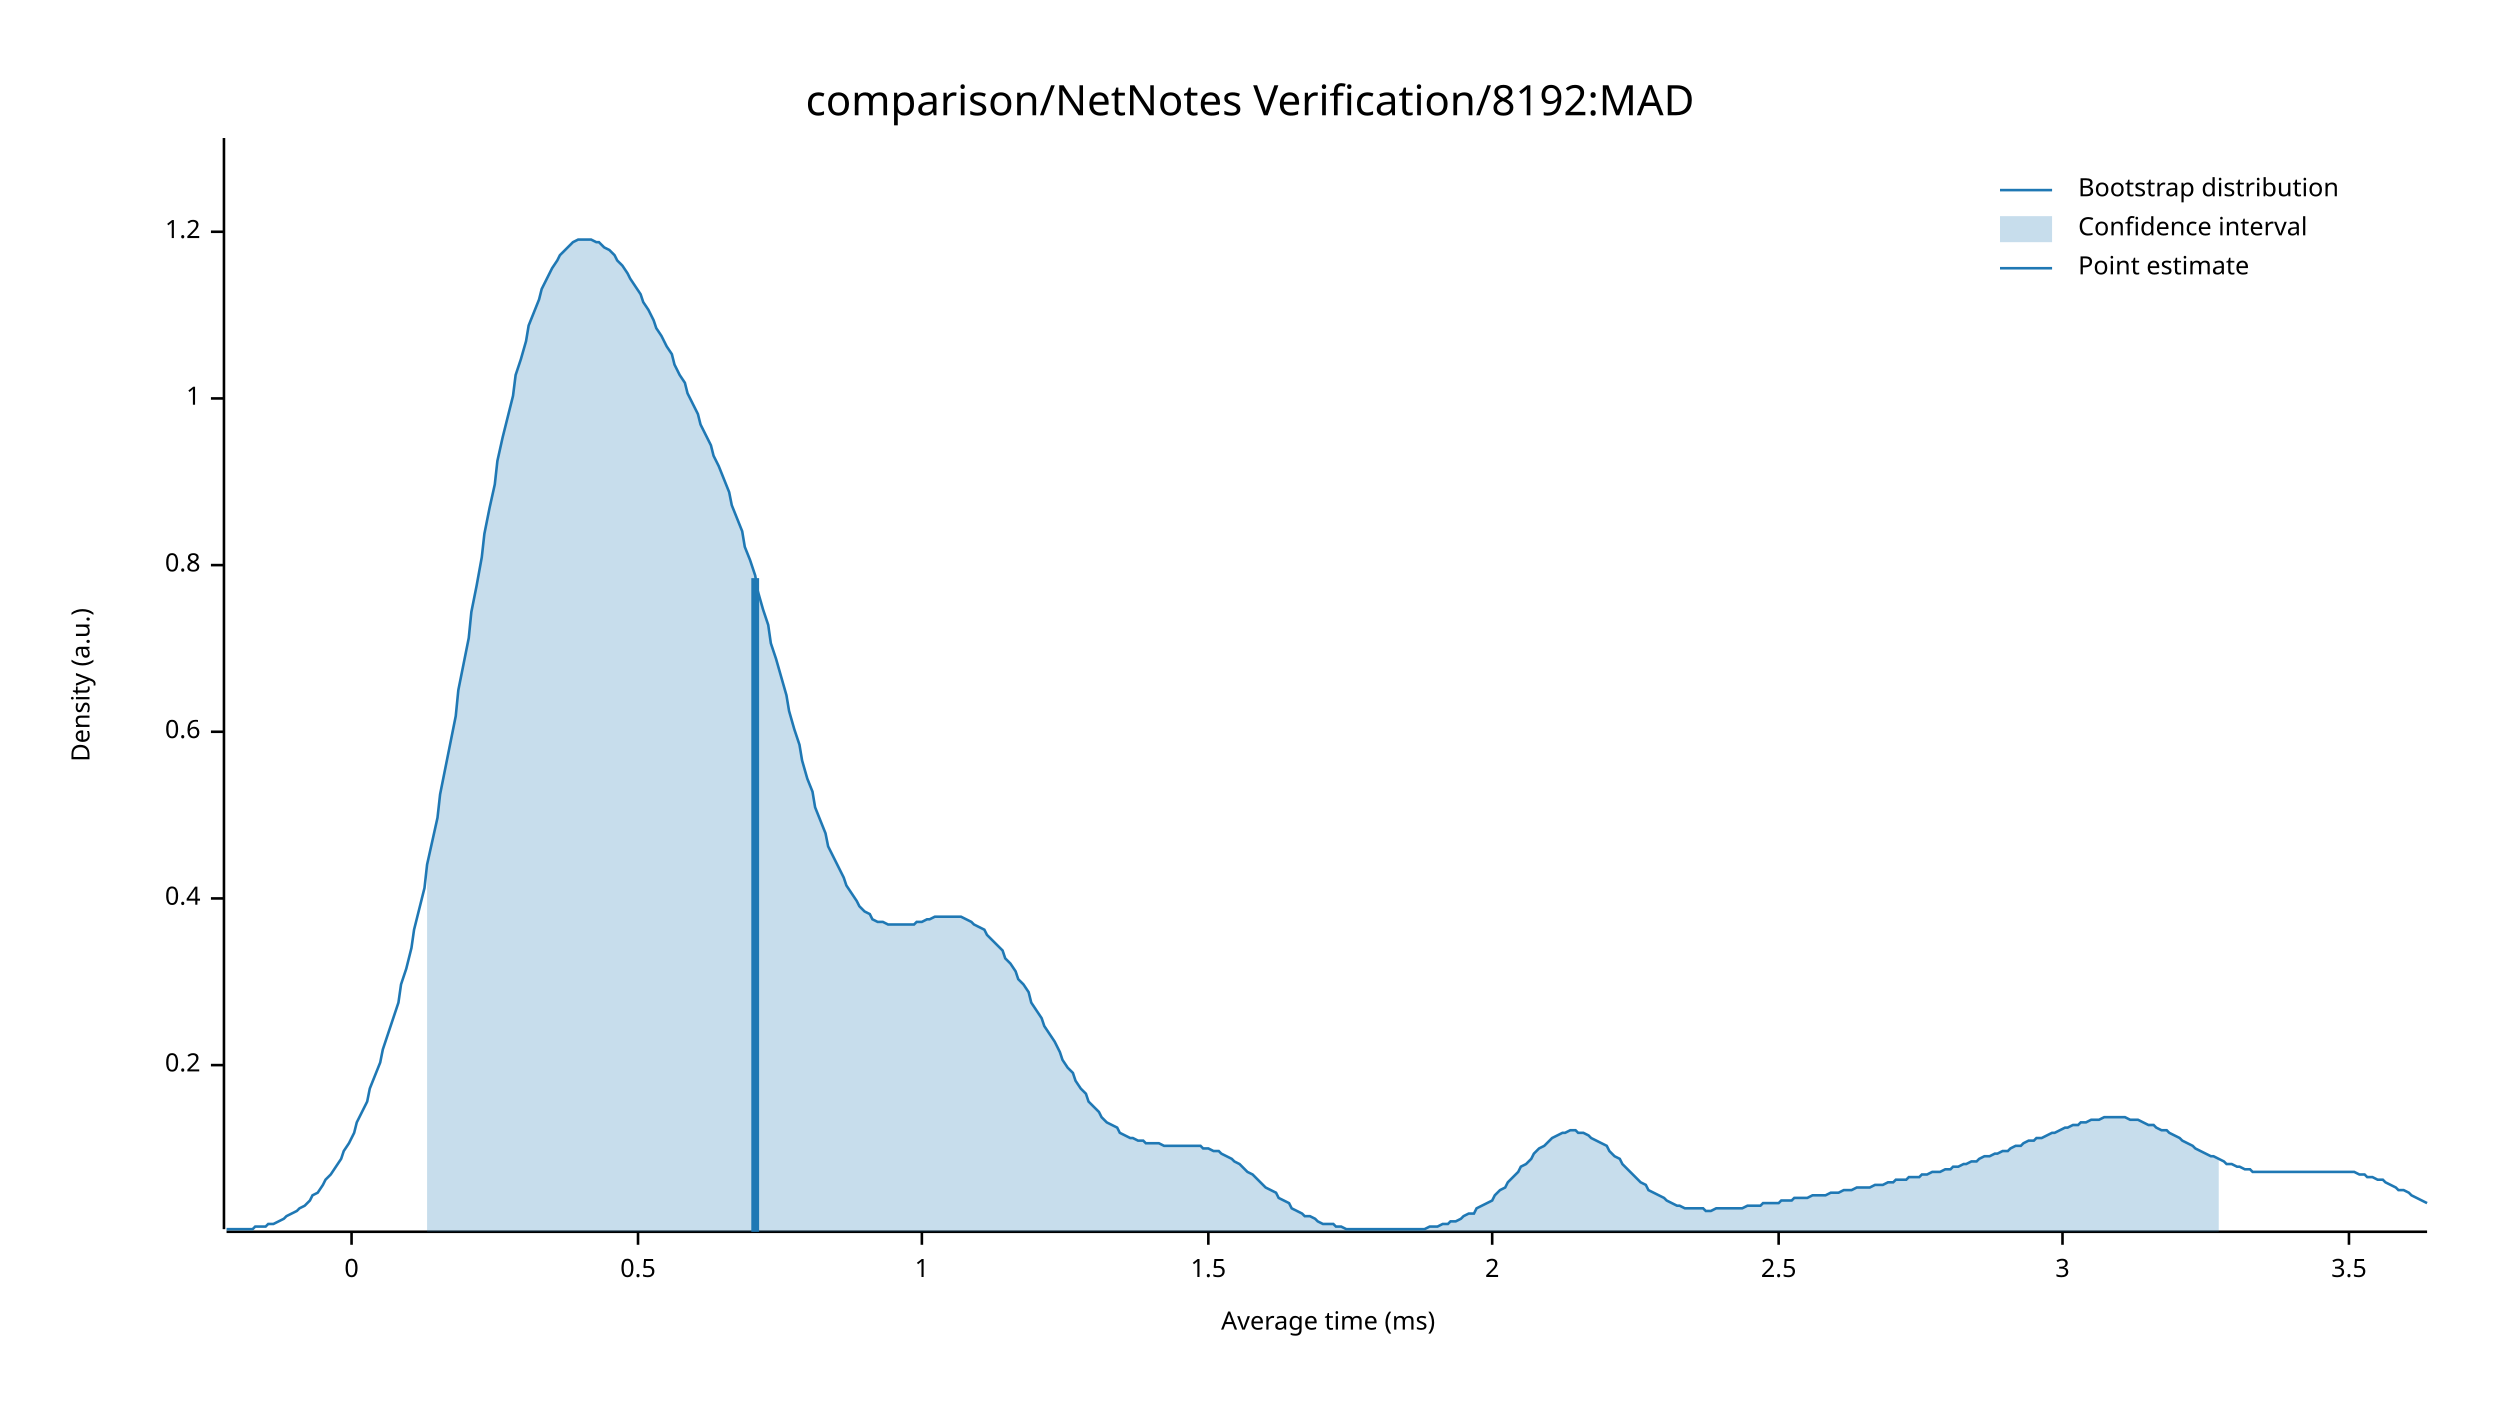
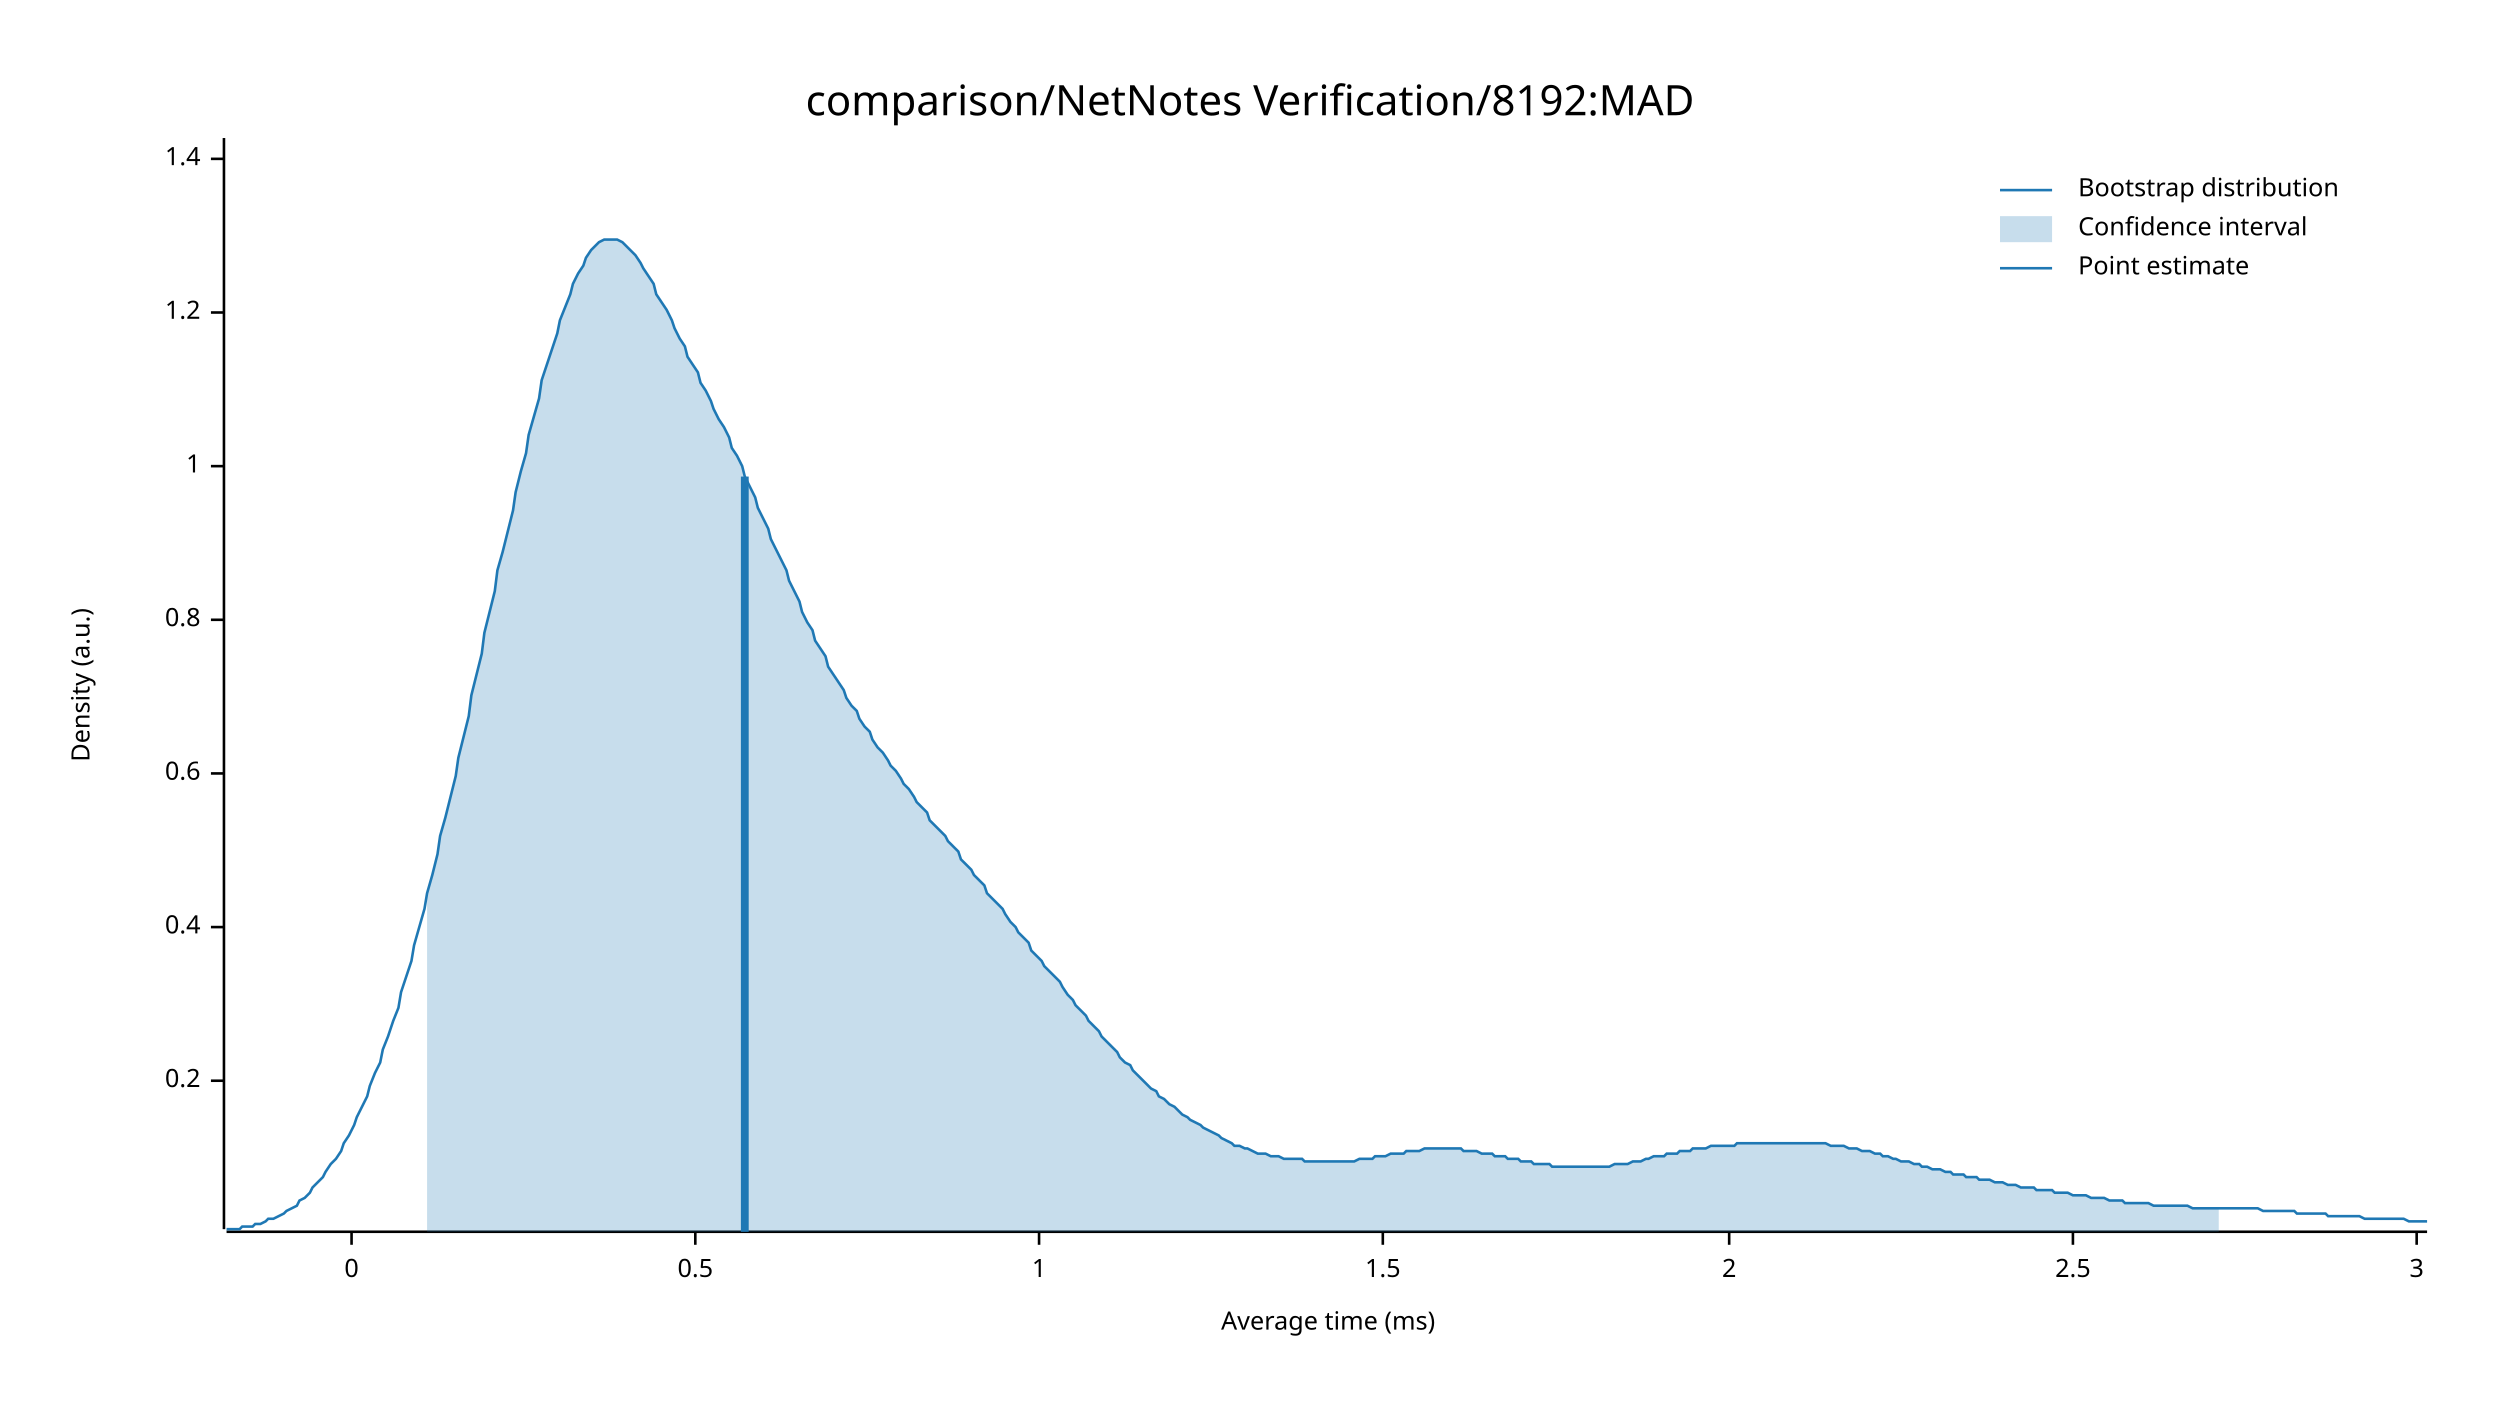
<svg xmlns="http://www.w3.org/2000/svg" width="960" height="540" viewBox="0 0 960 540">
  <text x="480" y="32" dy="0.76em" text-anchor="middle" font-family="sans-serif" font-size="16.129" opacity="1" fill="#000000">
comparison/NetNotes Verification/8192:MAD
</text>
  <text x="27" y="263" dy="0.76em" text-anchor="middle" font-family="sans-serif" font-size="9.677" opacity="1" fill="#000000" transform="rotate(270, 27, 263)">
Density (a.u.)
</text>
  <text x="510" y="513" dy="-0.5ex" text-anchor="middle" font-family="sans-serif" font-size="9.677" opacity="1" fill="#000000">
Average time (ms)
</text>
  <polyline fill="none" opacity="1" stroke="#000000" stroke-width="1" points="86,53 86,472 " />
-   <text x="77" y="409" dy="0.5ex" text-anchor="end" font-family="sans-serif" font-size="9.677" opacity="1" fill="#000000">
+   <text x="77" y="415" dy="0.5ex" text-anchor="end" font-family="sans-serif" font-size="9.677" opacity="1" fill="#000000">
0.2
</text>
-   <polyline fill="none" opacity="1" stroke="#000000" stroke-width="1" points="81,409 86,409 " />
-   <text x="77" y="345" dy="0.5ex" text-anchor="end" font-family="sans-serif" font-size="9.677" opacity="1" fill="#000000">
+   <polyline fill="none" opacity="1" stroke="#000000" stroke-width="1" points="81,415 86,415 " />
+   <text x="77" y="356" dy="0.5ex" text-anchor="end" font-family="sans-serif" font-size="9.677" opacity="1" fill="#000000">
0.4
</text>
-   <polyline fill="none" opacity="1" stroke="#000000" stroke-width="1" points="81,345 86,345 " />
-   <text x="77" y="281" dy="0.5ex" text-anchor="end" font-family="sans-serif" font-size="9.677" opacity="1" fill="#000000">
+   <polyline fill="none" opacity="1" stroke="#000000" stroke-width="1" points="81,356 86,356 " />
+   <text x="77" y="297" dy="0.5ex" text-anchor="end" font-family="sans-serif" font-size="9.677" opacity="1" fill="#000000">
0.6
</text>
-   <polyline fill="none" opacity="1" stroke="#000000" stroke-width="1" points="81,281 86,281 " />
-   <text x="77" y="217" dy="0.5ex" text-anchor="end" font-family="sans-serif" font-size="9.677" opacity="1" fill="#000000">
+   <polyline fill="none" opacity="1" stroke="#000000" stroke-width="1" points="81,297 86,297 " />
+   <text x="77" y="238" dy="0.5ex" text-anchor="end" font-family="sans-serif" font-size="9.677" opacity="1" fill="#000000">
0.8
</text>
-   <polyline fill="none" opacity="1" stroke="#000000" stroke-width="1" points="81,217 86,217 " />
-   <text x="77" y="153" dy="0.5ex" text-anchor="end" font-family="sans-serif" font-size="9.677" opacity="1" fill="#000000">
+   <polyline fill="none" opacity="1" stroke="#000000" stroke-width="1" points="81,238 86,238 " />
+   <text x="77" y="179" dy="0.5ex" text-anchor="end" font-family="sans-serif" font-size="9.677" opacity="1" fill="#000000">
1
</text>
-   <polyline fill="none" opacity="1" stroke="#000000" stroke-width="1" points="81,153 86,153 " />
-   <text x="77" y="89" dy="0.5ex" text-anchor="end" font-family="sans-serif" font-size="9.677" opacity="1" fill="#000000">
+   <polyline fill="none" opacity="1" stroke="#000000" stroke-width="1" points="81,179 86,179 " />
+   <text x="77" y="120" dy="0.5ex" text-anchor="end" font-family="sans-serif" font-size="9.677" opacity="1" fill="#000000">
1.2
</text>
-   <polyline fill="none" opacity="1" stroke="#000000" stroke-width="1" points="81,89 86,89 " />
+   <polyline fill="none" opacity="1" stroke="#000000" stroke-width="1" points="81,120 86,120 " />
+   <text x="77" y="61" dy="0.5ex" text-anchor="end" font-family="sans-serif" font-size="9.677" opacity="1" fill="#000000">
+ 1.4
+ </text>
+   <polyline fill="none" opacity="1" stroke="#000000" stroke-width="1" points="81,61 86,61 " />
  <polyline fill="none" opacity="1" stroke="#000000" stroke-width="1" points="87,473 932,473 " />
  <text x="135" y="483" dy="0.76em" text-anchor="middle" font-family="sans-serif" font-size="9.677" opacity="1" fill="#000000">
0
</text>
  <polyline fill="none" opacity="1" stroke="#000000" stroke-width="1" points="135,473 135,478 " />
-   <text x="245" y="483" dy="0.76em" text-anchor="middle" font-family="sans-serif" font-size="9.677" opacity="1" fill="#000000">
+   <text x="267" y="483" dy="0.76em" text-anchor="middle" font-family="sans-serif" font-size="9.677" opacity="1" fill="#000000">
0.5
</text>
-   <polyline fill="none" opacity="1" stroke="#000000" stroke-width="1" points="245,473 245,478 " />
-   <text x="354" y="483" dy="0.76em" text-anchor="middle" font-family="sans-serif" font-size="9.677" opacity="1" fill="#000000">
+   <polyline fill="none" opacity="1" stroke="#000000" stroke-width="1" points="267,473 267,478 " />
+   <text x="399" y="483" dy="0.76em" text-anchor="middle" font-family="sans-serif" font-size="9.677" opacity="1" fill="#000000">
1
</text>
-   <polyline fill="none" opacity="1" stroke="#000000" stroke-width="1" points="354,473 354,478 " />
-   <text x="464" y="483" dy="0.76em" text-anchor="middle" font-family="sans-serif" font-size="9.677" opacity="1" fill="#000000">
+   <polyline fill="none" opacity="1" stroke="#000000" stroke-width="1" points="399,473 399,478 " />
+   <text x="531" y="483" dy="0.76em" text-anchor="middle" font-family="sans-serif" font-size="9.677" opacity="1" fill="#000000">
1.5
</text>
-   <polyline fill="none" opacity="1" stroke="#000000" stroke-width="1" points="464,473 464,478 " />
-   <text x="573" y="483" dy="0.76em" text-anchor="middle" font-family="sans-serif" font-size="9.677" opacity="1" fill="#000000">
+   <polyline fill="none" opacity="1" stroke="#000000" stroke-width="1" points="531,473 531,478 " />
+   <text x="664" y="483" dy="0.76em" text-anchor="middle" font-family="sans-serif" font-size="9.677" opacity="1" fill="#000000">
2
</text>
-   <polyline fill="none" opacity="1" stroke="#000000" stroke-width="1" points="573,473 573,478 " />
-   <text x="683" y="483" dy="0.76em" text-anchor="middle" font-family="sans-serif" font-size="9.677" opacity="1" fill="#000000">
+   <polyline fill="none" opacity="1" stroke="#000000" stroke-width="1" points="664,473 664,478 " />
+   <text x="796" y="483" dy="0.76em" text-anchor="middle" font-family="sans-serif" font-size="9.677" opacity="1" fill="#000000">
2.5
</text>
-   <polyline fill="none" opacity="1" stroke="#000000" stroke-width="1" points="683,473 683,478 " />
-   <text x="792" y="483" dy="0.76em" text-anchor="middle" font-family="sans-serif" font-size="9.677" opacity="1" fill="#000000">
+   <polyline fill="none" opacity="1" stroke="#000000" stroke-width="1" points="796,473 796,478 " />
+   <text x="928" y="483" dy="0.76em" text-anchor="middle" font-family="sans-serif" font-size="9.677" opacity="1" fill="#000000">
3
</text>
-   <polyline fill="none" opacity="1" stroke="#000000" stroke-width="1" points="792,473 792,478 " />
-   <text x="902" y="483" dy="0.76em" text-anchor="middle" font-family="sans-serif" font-size="9.677" opacity="1" fill="#000000">
- 3.5
- </text>
-   <polyline fill="none" opacity="1" stroke="#000000" stroke-width="1" points="902,473 902,478 " />
-   <polyline fill="none" opacity="1" stroke="#1F78B4" stroke-width="1" points="87,472 88,472 90,472 92,472 93,472 95,472 97,472 98,471 100,471 102,471 103,470 105,470 107,469 109,468 110,467 112,466 114,465 115,464 117,463 119,461 120,459 122,458 124,455 125,453 127,451 129,448 131,445 132,442 134,439 136,435 137,431 139,427 141,423 142,418 144,413 146,408 147,403 149,397 151,391 153,385 154,378 156,372 158,364 159,357 161,349 163,341 164,332 166,323 168,314 169,305 171,295 173,285 175,275 176,265 178,255 180,245 181,235 183,225 185,214 186,205 188,195 190,186 191,177 193,168 195,160 197,152 198,144 200,138 202,131 203,125 205,120 207,115 208,111 210,107 212,103 214,100 215,98 217,96 219,94 220,93 222,92 224,92 225,92 227,92 229,93 230,93 232,95 234,96 236,98 237,100 239,102 241,105 242,107 244,110 246,113 247,116 249,119 251,123 252,126 254,129 256,133 258,136 259,140 261,144 263,147 264,151 266,155 268,159 269,163 271,167 273,171 274,175 276,179 278,184 280,189 281,194 283,199 285,204 286,210 288,215 290,221 291,227 293,234 295,240 296,247 298,253 300,260 302,267 303,273 305,280 307,286 308,292 310,299 312,304 313,310 315,315 317,320 318,325 320,329 322,333 324,337 325,340 327,343 329,346 330,348 332,350 334,351 335,353 337,354 339,354 341,355 342,355 344,355 346,355 347,355 349,355 351,355 352,354 354,354 356,353 357,353 359,352 361,352 363,352 364,352 366,352 368,352 369,352 371,353 373,354 374,355 376,356 378,357 379,359 381,361 383,363 385,365 386,368 388,370 390,373 391,376 393,378 395,381 396,385 398,388 400,391 401,394 403,397 405,400 407,404 408,407 410,410 412,412 413,415 415,418 417,420 418,423 420,425 422,427 423,429 425,431 427,432 429,433 430,435 432,436 434,437 435,437 437,438 439,438 440,439 442,439 444,439 445,439 447,440 449,440 451,440 452,440 454,440 456,440 457,440 459,440 461,440 462,441 464,441 466,442 468,442 469,443 471,444 473,445 474,446 476,447 478,449 479,450 481,451 483,453 484,454 486,456 488,457 490,458 491,460 493,461 495,462 496,464 498,465 500,466 501,467 503,467 505,468 506,469 508,470 510,470 512,470 513,471 515,471 517,472 518,472 520,472 522,472 523,472 525,472 527,472 528,472 530,472 532,472 534,472 535,472 537,472 539,472 540,472 542,472 544,472 545,472 547,472 549,471 550,471 552,471 554,470 556,470 557,469 559,469 561,468 562,467 564,466 566,466 567,464 569,463 571,462 573,461 574,459 576,457 578,456 579,454 581,452 583,450 584,448 586,447 588,445 589,443 591,441 593,440 595,438 596,437 598,436 600,435 601,435 603,434 605,434 606,435 608,435 610,436 611,437 613,438 615,439 617,440 618,442 620,444 622,445 623,447 625,449 627,451 628,452 630,454 632,455 633,457 635,458 637,459 639,460 640,461 642,462 644,463 645,463 647,464 649,464 650,464 652,464 654,464 655,465 657,465 659,464 661,464 662,464 664,464 666,464 667,464 669,464 671,463 672,463 674,463 676,463 677,462 679,462 681,462 683,462 684,461 686,461 688,461 689,460 691,460 693,460 694,460 696,459 698,459 700,459 701,459 703,458 705,458 706,458 708,457 710,457 711,457 713,456 715,456 716,456 718,456 720,455 722,455 723,455 725,454 727,454 728,453 730,453 732,453 733,452 735,452 737,452 738,451 740,451 742,450 744,450 745,450 747,449 749,449 750,448 752,448 754,447 755,447 757,446 759,446 760,445 762,444 764,444 766,443 767,443 769,442 771,442 772,441 774,440 776,440 777,439 779,438 781,438 782,437 784,437 786,436 788,435 789,435 791,434 793,433 794,433 796,432 798,432 799,431 801,431 803,430 804,430 806,430 808,429 810,429 811,429 813,429 815,429 816,429 818,430 820,430 821,430 823,431 825,432 827,432 828,433 830,434 832,434 833,435 835,436 837,437 838,438 840,439 842,440 843,441 845,442 847,443 849,444 850,444 852,445 854,446 855,447 857,447 859,448 860,448 862,449 864,449 865,450 867,450 869,450 871,450 872,450 874,450 876,450 877,450 879,450 881,450 882,450 884,450 886,450 887,450 889,450 891,450 893,450 894,450 896,450 898,450 899,450 901,450 903,450 904,450 906,451 908,451 909,452 911,452 913,453 915,453 916,454 918,455 920,456 921,457 923,457 925,458 926,459 928,460 930,461 932,462 " />
-   <polygon opacity="0.25" fill="#1F78B4" points="164,332 166,323 168,314 169,305 171,295 173,285 175,275 176,265 178,255 180,245 181,235 183,225 185,214 186,205 188,195 190,186 191,177 193,168 195,160 197,152 198,144 200,138 202,131 203,125 205,120 207,115 208,111 210,107 212,103 214,100 215,98 217,96 219,94 220,93 222,92 224,92 225,92 227,92 229,93 230,93 232,95 234,96 236,98 237,100 239,102 241,105 242,107 244,110 246,113 247,116 249,119 251,123 252,126 254,129 256,133 258,136 259,140 261,144 263,147 264,151 266,155 268,159 269,163 271,167 273,171 274,175 276,179 278,184 280,189 281,194 283,199 285,204 286,210 288,215 290,221 291,227 293,234 295,240 296,247 298,253 300,260 302,267 303,273 305,280 307,286 308,292 310,299 312,304 313,310 315,315 317,320 318,325 320,329 322,333 324,337 325,340 327,343 329,346 330,348 332,350 334,351 335,353 337,354 339,354 341,355 342,355 344,355 346,355 347,355 349,355 351,355 352,354 354,354 356,353 357,353 359,352 361,352 363,352 364,352 366,352 368,352 369,352 371,353 373,354 374,355 376,356 378,357 379,359 381,361 383,363 385,365 386,368 388,370 390,373 391,376 393,378 395,381 396,385 398,388 400,391 401,394 403,397 405,400 407,404 408,407 410,410 412,412 413,415 415,418 417,420 418,423 420,425 422,427 423,429 425,431 427,432 429,433 430,435 432,436 434,437 435,437 437,438 439,438 440,439 442,439 444,439 445,439 447,440 449,440 451,440 452,440 454,440 456,440 457,440 459,440 461,440 462,441 464,441 466,442 468,442 469,443 471,444 473,445 474,446 476,447 478,449 479,450 481,451 483,453 484,454 486,456 488,457 490,458 491,460 493,461 495,462 496,464 498,465 500,466 501,467 503,467 505,468 506,469 508,470 510,470 512,470 513,471 515,471 517,472 518,472 520,472 522,472 523,472 525,472 527,472 528,472 530,472 532,472 534,472 535,472 537,472 539,472 540,472 542,472 544,472 545,472 547,472 549,471 550,471 552,471 554,470 556,470 557,469 559,469 561,468 562,467 564,466 566,466 567,464 569,463 571,462 573,461 574,459 576,457 578,456 579,454 581,452 583,450 584,448 586,447 588,445 589,443 591,441 593,440 595,438 596,437 598,436 600,435 601,435 603,434 605,434 606,435 608,435 610,436 611,437 613,438 615,439 617,440 618,442 620,444 622,445 623,447 625,449 627,451 628,452 630,454 632,455 633,457 635,458 637,459 639,460 640,461 642,462 644,463 645,463 647,464 649,464 650,464 652,464 654,464 655,465 657,465 659,464 661,464 662,464 664,464 666,464 667,464 669,464 671,463 672,463 674,463 676,463 677,462 679,462 681,462 683,462 684,461 686,461 688,461 689,460 691,460 693,460 694,460 696,459 698,459 700,459 701,459 703,458 705,458 706,458 708,457 710,457 711,457 713,456 715,456 716,456 718,456 720,455 722,455 723,455 725,454 727,454 728,453 730,453 732,453 733,452 735,452 737,452 738,451 740,451 742,450 744,450 745,450 747,449 749,449 750,448 752,448 754,447 755,447 757,446 759,446 760,445 762,444 764,444 766,443 767,443 769,442 771,442 772,441 774,440 776,440 777,439 779,438 781,438 782,437 784,437 786,436 788,435 789,435 791,434 793,433 794,433 796,432 798,432 799,431 801,431 803,430 804,430 806,430 808,429 810,429 811,429 813,429 815,429 816,429 818,430 820,430 821,430 823,431 825,432 827,432 828,433 830,434 832,434 833,435 835,436 837,437 838,438 840,439 842,440 843,441 845,442 847,443 849,444 850,444 852,445 852,473 164,473 " />
-   <polyline fill="none" opacity="1" stroke="#1F78B4" stroke-width="3" points="290,473 290,222 " />
+   <polyline fill="none" opacity="1" stroke="#000000" stroke-width="1" points="928,473 928,478 " />
+   <polyline fill="none" opacity="1" stroke="#1F78B4" stroke-width="1" points="87,472 88,472 90,472 92,472 93,471 95,471 97,471 98,470 100,470 102,469 103,468 105,468 107,467 109,466 110,465 112,464 114,463 115,461 117,460 119,458 120,456 122,454 124,452 125,450 127,447 129,445 131,442 132,439 134,436 136,432 137,429 139,425 141,421 142,417 144,412 146,408 147,403 149,398 151,392 153,387 154,381 156,375 158,369 159,363 161,356 163,349 164,343 166,336 168,328 169,321 171,314 173,306 175,298 176,291 178,283 180,275 181,267 183,259 185,251 186,243 188,235 190,227 191,219 193,212 195,204 197,196 198,189 200,181 202,174 203,167 205,160 207,153 208,146 210,140 212,134 214,128 215,123 217,118 219,113 220,109 222,105 224,102 225,99 227,96 229,94 230,93 232,92 234,92 236,92 237,92 239,93 241,95 242,96 244,98 246,101 247,103 249,106 251,109 252,113 254,116 256,119 258,123 259,126 261,130 263,133 264,137 266,140 268,143 269,147 271,150 273,154 274,157 276,161 278,164 280,168 281,172 283,175 285,179 286,183 288,187 290,191 291,195 293,199 295,203 296,207 298,211 300,215 302,219 303,223 305,227 307,231 308,235 310,239 312,242 313,246 315,249 317,252 318,256 320,259 322,262 324,265 325,268 327,271 329,273 330,276 332,279 334,281 335,284 337,287 339,289 341,292 342,294 344,296 346,299 347,301 349,303 351,306 352,308 354,310 356,312 357,315 359,317 361,319 363,321 364,323 366,325 368,327 369,330 371,332 373,334 374,336 376,338 378,340 379,343 381,345 383,347 385,349 386,351 388,354 390,356 391,358 393,360 395,362 396,365 398,367 400,369 401,371 403,373 405,375 407,377 408,379 410,382 412,384 413,386 415,388 417,390 418,392 420,394 422,396 423,398 425,400 427,402 429,404 430,406 432,408 434,409 435,411 437,413 439,415 440,416 442,418 444,419 445,421 447,422 449,424 451,425 452,426 454,428 456,429 457,430 459,431 461,432 462,433 464,434 466,435 468,436 469,437 471,438 473,439 474,440 476,440 478,441 479,441 481,442 483,443 484,443 486,443 488,444 490,444 491,444 493,445 495,445 496,445 498,445 500,445 501,446 503,446 505,446 506,446 508,446 510,446 512,446 513,446 515,446 517,446 518,446 520,446 522,445 523,445 525,445 527,445 528,444 530,444 532,444 534,443 535,443 537,443 539,443 540,442 542,442 544,442 545,442 547,441 549,441 550,441 552,441 554,441 556,441 557,441 559,441 561,441 562,442 564,442 566,442 567,442 569,443 571,443 573,443 574,444 576,444 578,444 579,445 581,445 583,445 584,446 586,446 588,446 589,447 591,447 593,447 595,447 596,448 598,448 600,448 601,448 603,448 605,448 606,448 608,448 610,448 611,448 613,448 615,448 617,448 618,448 620,447 622,447 623,447 625,447 627,446 628,446 630,446 632,445 633,445 635,444 637,444 639,444 640,443 642,443 644,443 645,442 647,442 649,442 650,441 652,441 654,441 655,441 657,440 659,440 661,440 662,440 664,440 666,440 667,439 669,439 671,439 672,439 674,439 676,439 677,439 679,439 681,439 683,439 684,439 686,439 688,439 689,439 691,439 693,439 694,439 696,439 698,439 700,439 701,439 703,440 705,440 706,440 708,440 710,441 711,441 713,441 715,442 716,442 718,442 720,443 722,443 723,444 725,444 727,445 728,445 730,446 732,446 733,446 735,447 737,447 738,448 740,448 742,449 744,449 745,449 747,450 749,450 750,451 752,451 754,451 755,452 757,452 759,452 760,453 762,453 764,453 766,454 767,454 769,454 771,455 772,455 774,455 776,456 777,456 779,456 781,456 782,457 784,457 786,457 788,457 789,458 791,458 793,458 794,458 796,459 798,459 799,459 801,459 803,460 804,460 806,460 808,460 810,461 811,461 813,461 815,461 816,462 818,462 820,462 821,462 823,462 825,462 827,463 828,463 830,463 832,463 833,463 835,463 837,463 838,463 840,463 842,464 843,464 845,464 847,464 849,464 850,464 852,464 854,464 855,464 857,464 859,464 860,464 862,464 864,464 865,464 867,464 869,465 871,465 872,465 874,465 876,465 877,465 879,465 881,465 882,466 884,466 886,466 887,466 889,466 891,466 893,466 894,467 896,467 898,467 899,467 901,467 903,467 904,467 906,467 908,468 909,468 911,468 913,468 915,468 916,468 918,468 920,468 921,468 923,468 925,469 926,469 928,469 930,469 932,469 " />
+   <polygon opacity="0.25" fill="#1F78B4" points="164,343 166,336 168,328 169,321 171,314 173,306 175,298 176,291 178,283 180,275 181,267 183,259 185,251 186,243 188,235 190,227 191,219 193,212 195,204 197,196 198,189 200,181 202,174 203,167 205,160 207,153 208,146 210,140 212,134 214,128 215,123 217,118 219,113 220,109 222,105 224,102 225,99 227,96 229,94 230,93 232,92 234,92 236,92 237,92 239,93 241,95 242,96 244,98 246,101 247,103 249,106 251,109 252,113 254,116 256,119 258,123 259,126 261,130 263,133 264,137 266,140 268,143 269,147 271,150 273,154 274,157 276,161 278,164 280,168 281,172 283,175 285,179 286,183 288,187 290,191 291,195 293,199 295,203 296,207 298,211 300,215 302,219 303,223 305,227 307,231 308,235 310,239 312,242 313,246 315,249 317,252 318,256 320,259 322,262 324,265 325,268 327,271 329,273 330,276 332,279 334,281 335,284 337,287 339,289 341,292 342,294 344,296 346,299 347,301 349,303 351,306 352,308 354,310 356,312 357,315 359,317 361,319 363,321 364,323 366,325 368,327 369,330 371,332 373,334 374,336 376,338 378,340 379,343 381,345 383,347 385,349 386,351 388,354 390,356 391,358 393,360 395,362 396,365 398,367 400,369 401,371 403,373 405,375 407,377 408,379 410,382 412,384 413,386 415,388 417,390 418,392 420,394 422,396 423,398 425,400 427,402 429,404 430,406 432,408 434,409 435,411 437,413 439,415 440,416 442,418 444,419 445,421 447,422 449,424 451,425 452,426 454,428 456,429 457,430 459,431 461,432 462,433 464,434 466,435 468,436 469,437 471,438 473,439 474,440 476,440 478,441 479,441 481,442 483,443 484,443 486,443 488,444 490,444 491,444 493,445 495,445 496,445 498,445 500,445 501,446 503,446 505,446 506,446 508,446 510,446 512,446 513,446 515,446 517,446 518,446 520,446 522,445 523,445 525,445 527,445 528,444 530,444 532,444 534,443 535,443 537,443 539,443 540,442 542,442 544,442 545,442 547,441 549,441 550,441 552,441 554,441 556,441 557,441 559,441 561,441 562,442 564,442 566,442 567,442 569,443 571,443 573,443 574,444 576,444 578,444 579,445 581,445 583,445 584,446 586,446 588,446 589,447 591,447 593,447 595,447 596,448 598,448 600,448 601,448 603,448 605,448 606,448 608,448 610,448 611,448 613,448 615,448 617,448 618,448 620,447 622,447 623,447 625,447 627,446 628,446 630,446 632,445 633,445 635,444 637,444 639,444 640,443 642,443 644,443 645,442 647,442 649,442 650,441 652,441 654,441 655,441 657,440 659,440 661,440 662,440 664,440 666,440 667,439 669,439 671,439 672,439 674,439 676,439 677,439 679,439 681,439 683,439 684,439 686,439 688,439 689,439 691,439 693,439 694,439 696,439 698,439 700,439 701,439 703,440 705,440 706,440 708,440 710,441 711,441 713,441 715,442 716,442 718,442 720,443 722,443 723,444 725,444 727,445 728,445 730,446 732,446 733,446 735,447 737,447 738,448 740,448 742,449 744,449 745,449 747,450 749,450 750,451 752,451 754,451 755,452 757,452 759,452 760,453 762,453 764,453 766,454 767,454 769,454 771,455 772,455 774,455 776,456 777,456 779,456 781,456 782,457 784,457 786,457 788,457 789,458 791,458 793,458 794,458 796,459 798,459 799,459 801,459 803,460 804,460 806,460 808,460 810,461 811,461 813,461 815,461 816,462 818,462 820,462 821,462 823,462 825,462 827,463 828,463 830,463 832,463 833,463 835,463 837,463 838,463 840,463 842,464 843,464 845,464 847,464 849,464 850,464 852,464 852,473 164,473 " />
+   <polyline fill="none" opacity="1" stroke="#1F78B4" stroke-width="3" points="286,473 286,183 " />
  <text x="798" y="68" dy="0.76em" text-anchor="start" font-family="sans-serif" font-size="9.677" opacity="1" fill="#000000">
Bootstrap distribution
</text>
  <text x="798" y="83" dy="0.76em" text-anchor="start" font-family="sans-serif" font-size="9.677" opacity="1" fill="#000000">
Confidence interval
</text>
  <text x="798" y="98" dy="0.76em" text-anchor="start" font-family="sans-serif" font-size="9.677" opacity="1" fill="#000000">
Point estimate
</text>
  <polyline fill="none" opacity="1" stroke="#1F78B4" stroke-width="1" points="768,73 788,73 " />
  <rect x="768" y="83" width="20" height="10" opacity="0.25" fill="#1F78B4" stroke="none" />
  <polyline fill="none" opacity="1" stroke="#1F78B4" stroke-width="1" points="768,103 788,103 " />
</svg>
